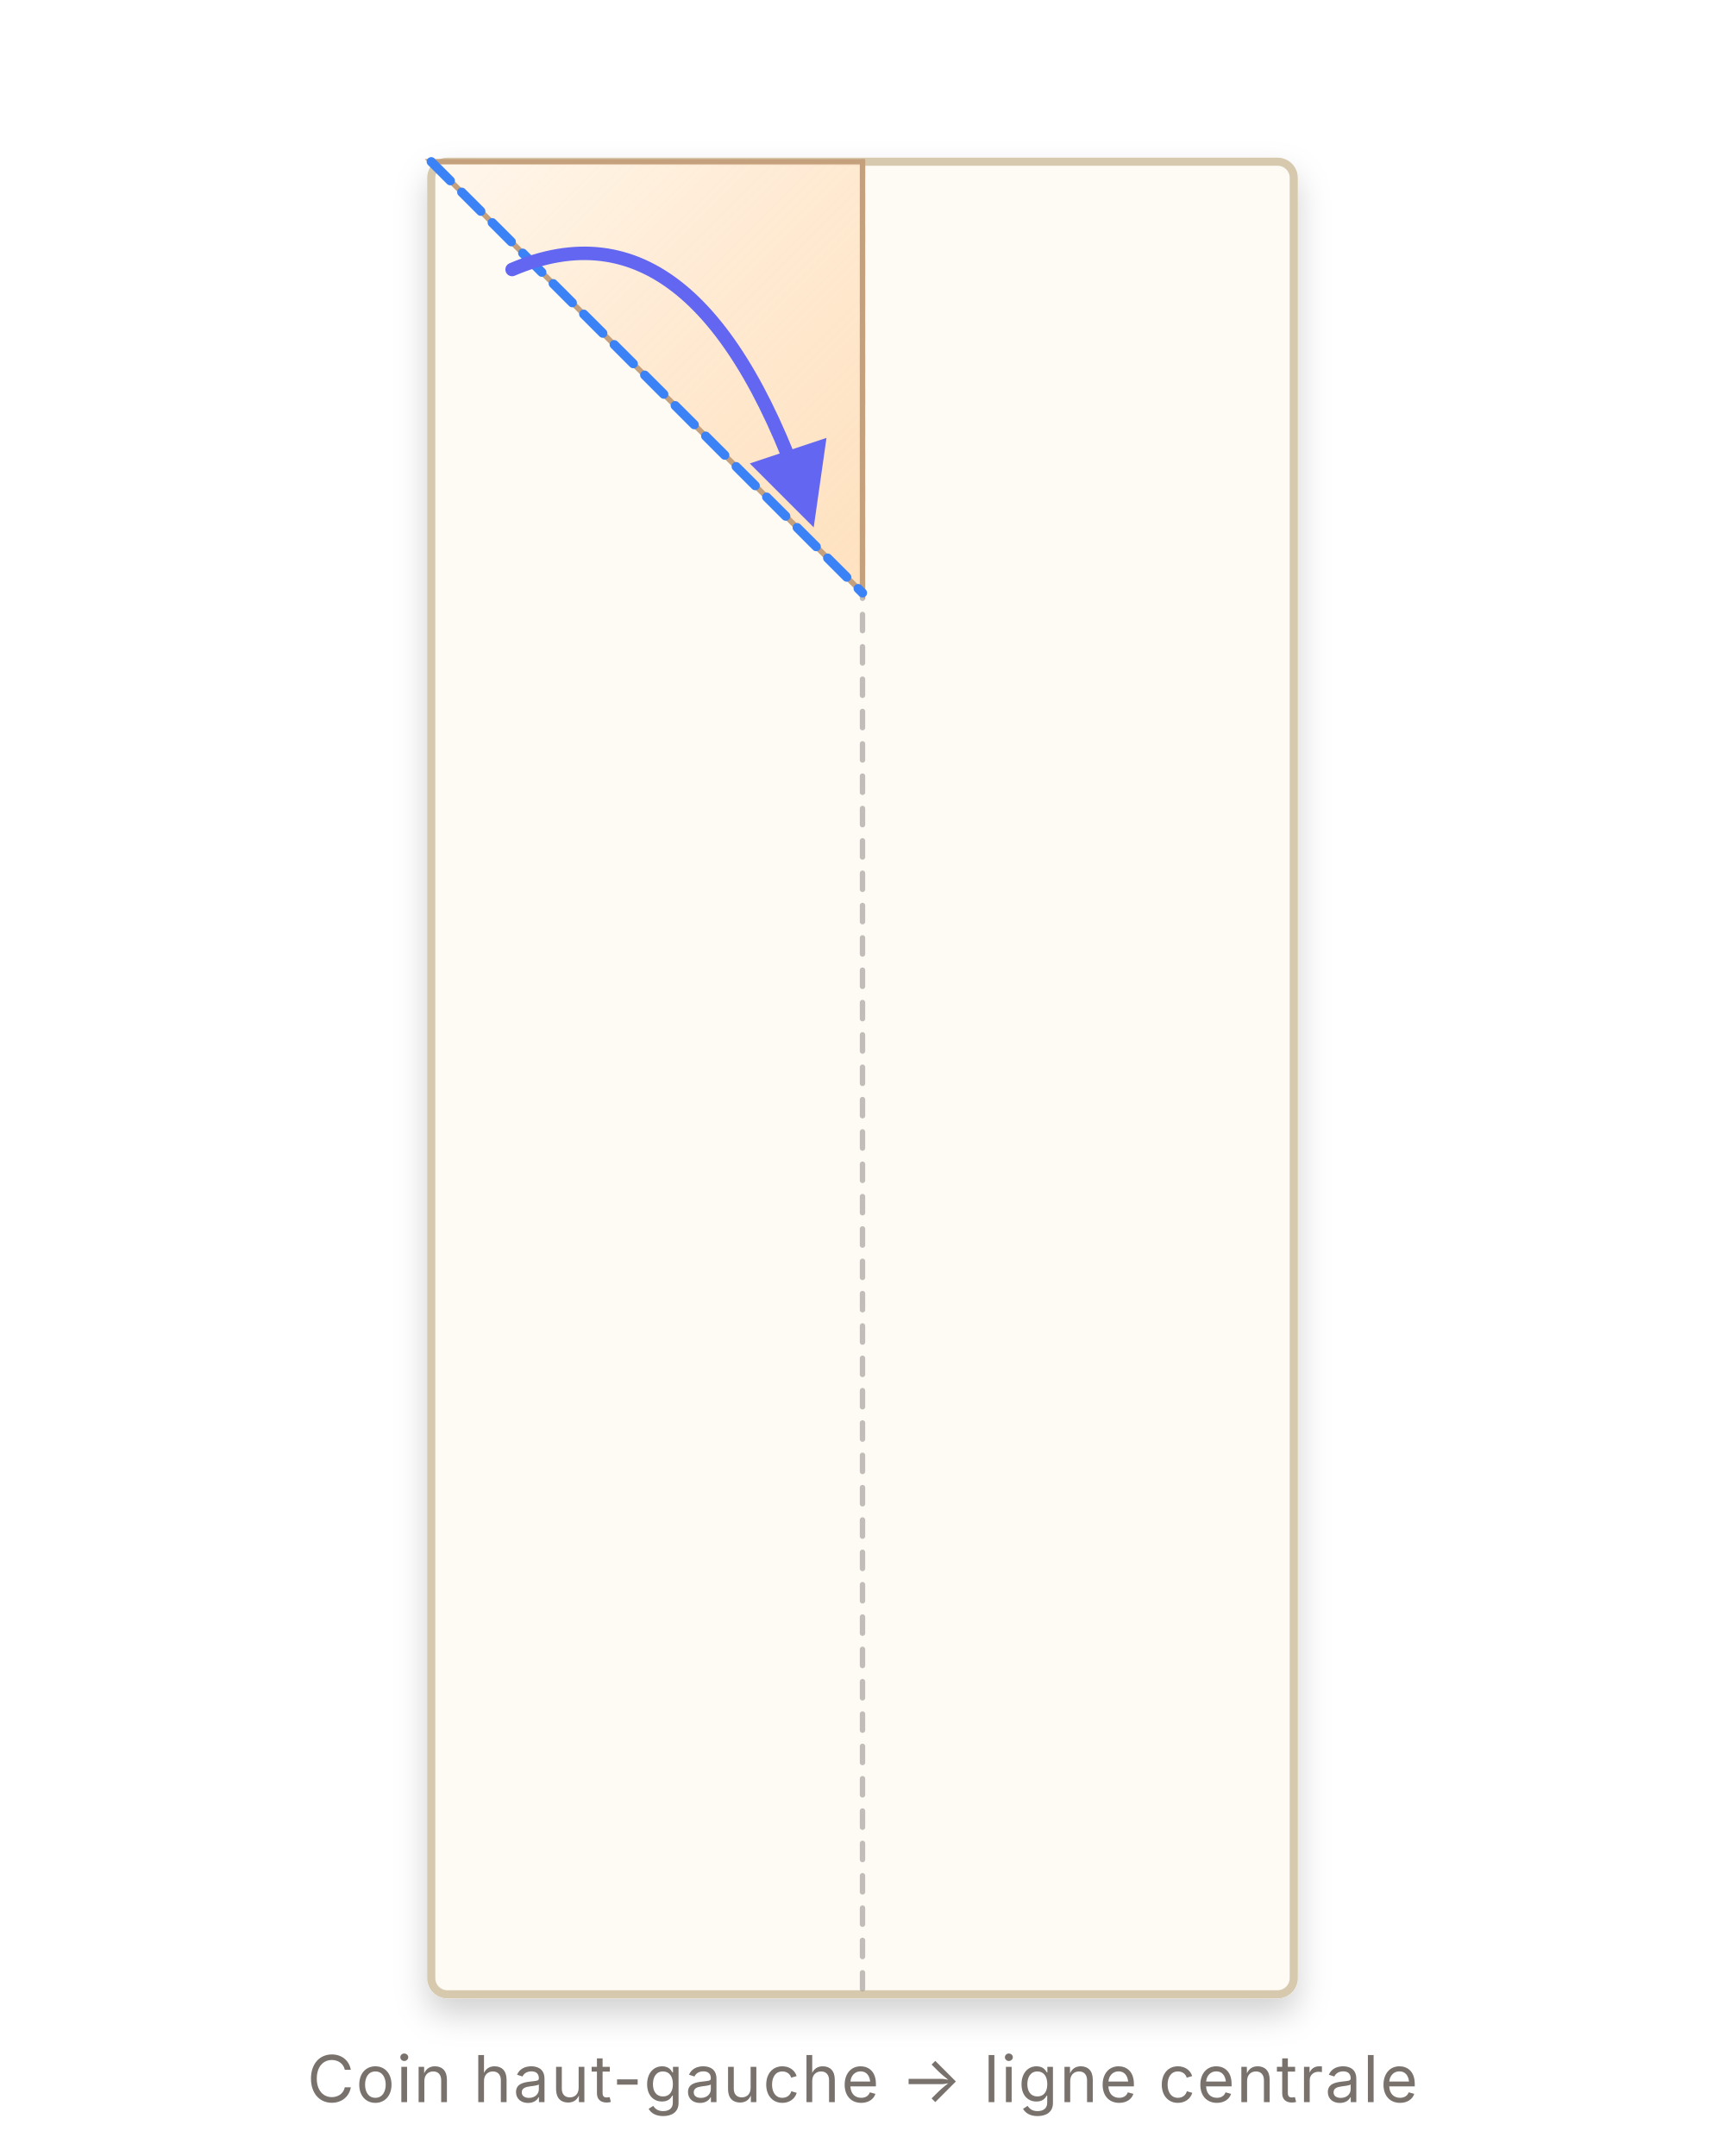
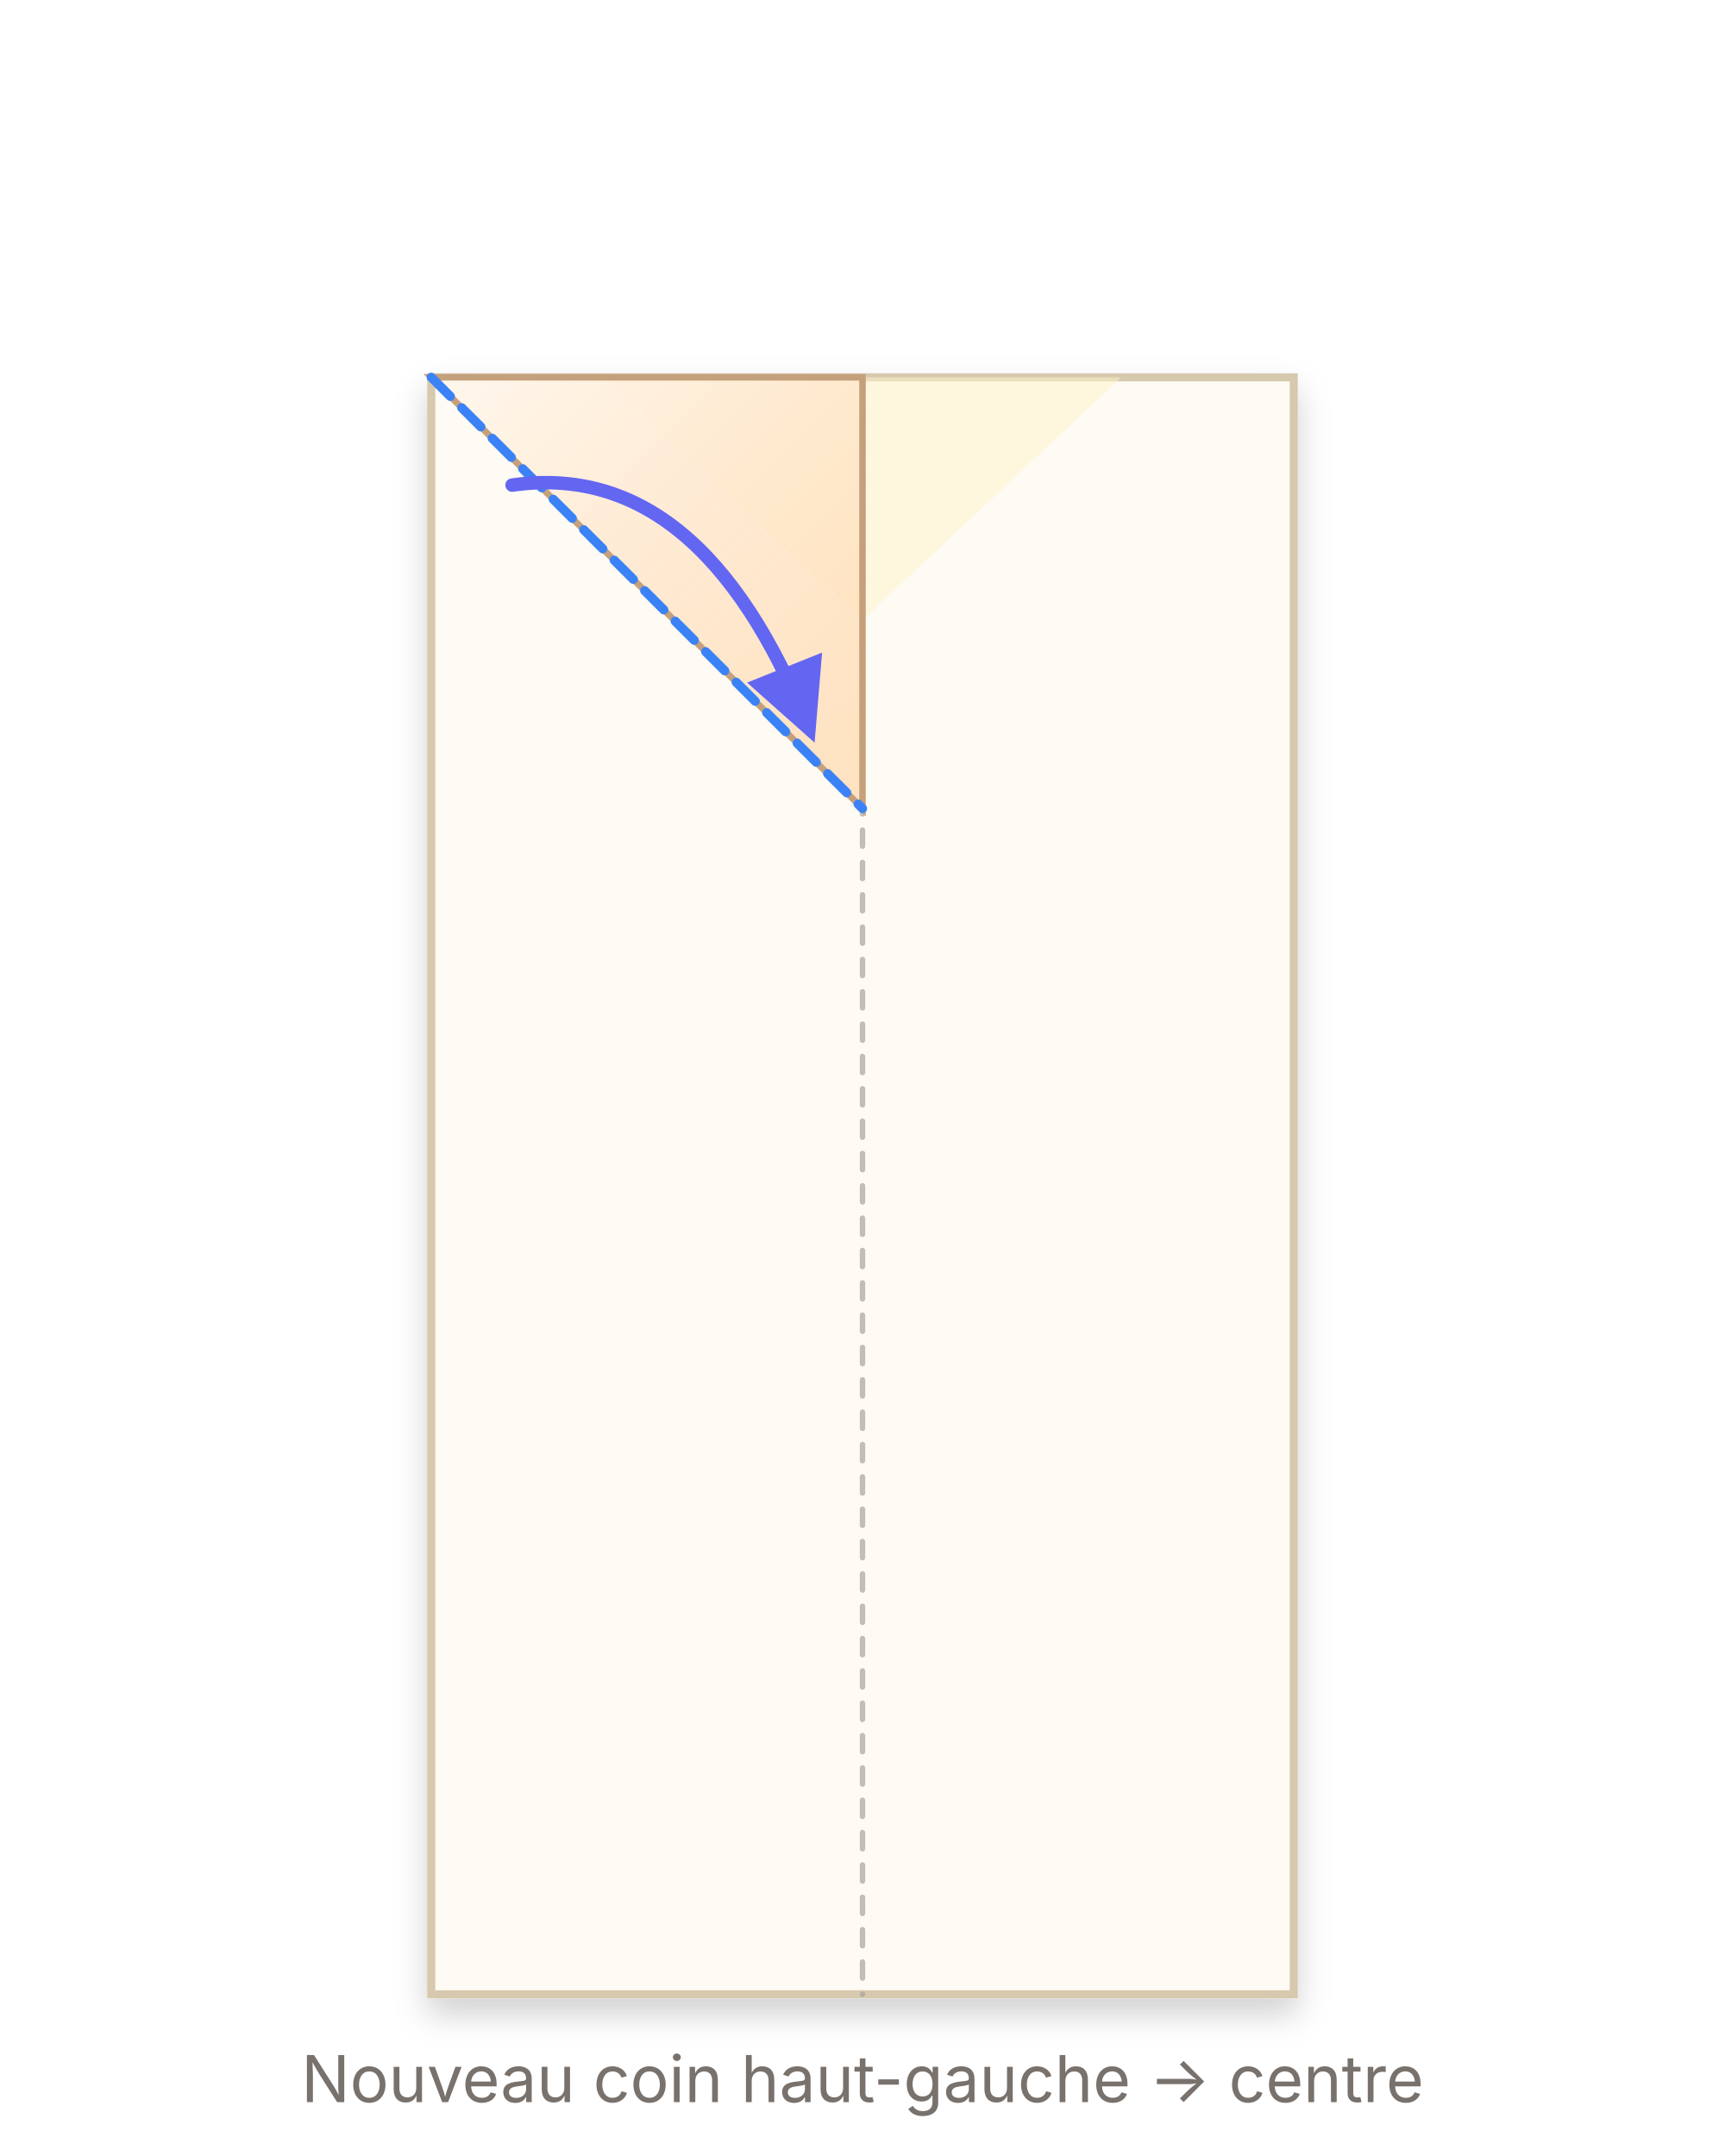
- <svg xmlns="http://www.w3.org/2000/svg" viewBox="0 0 320 400" fill="none" font-family="system-ui, -apple-system, sans-serif">
+ <svg xmlns="http://www.w3.org/2000/svg" viewBox="0 0 320 400" fill="none" font-family="system-ui,-apple-system,sans-serif">
  <defs>
    <filter id="ps" x="-10%" y="-10%" width="120%" height="120%">
      <feGaussianBlur in="SourceAlpha" stdDeviation="3" />
      <feOffset dx="0" dy="3" />
      <feComponentTransfer>
        <feFuncA type="linear" slope="0.18" />
      </feComponentTransfer>
      <feMerge>
        <feMergeNode />
        <feMergeNode in="SourceGraphic" />
      </feMerge>
    </filter>
    <marker id="arr" viewBox="0 0 10 10" refX="8" refY="5" markerWidth="6" markerHeight="6" orient="auto-start-reverse">
      <path d="M 0 0 L 10 5 L 0 10 z" fill="#6366f1" />
    </marker>
    <marker id="arrT" viewBox="0 0 10 10" refX="8" refY="5" markerWidth="6" markerHeight="6" orient="auto-start-reverse">
      <path d="M 0 0 L 10 5 L 0 10 z" fill="#14b8a6" />
    </marker>
    <linearGradient id="foldTri" x1="0" y1="0" x2="1" y2="1">
      <stop offset="0" stop-color="#fff7ed" />
      <stop offset="1" stop-color="#fed7aa" stop-opacity="0.7" />
    </linearGradient>
  </defs>
-   <rect x="80" y="30" width="160" height="340" rx="3" fill="#fefaf4" stroke="#d6c9ae" stroke-width="1.5" filter="url(#ps)" />
-   <line x1="160" y1="30" x2="160" y2="370" stroke="#a8a29e" stroke-width="1" stroke-dasharray="3 3" stroke-linecap="round" opacity="0.7" />
-   <polygon points="80,30 160,30 160,110" fill="url(#foldTri)" stroke="#c4a07c" stroke-width="1" />
-   <line x1="80" y1="30" x2="160" y2="110" stroke="#3b82f6" stroke-width="1.7" stroke-dasharray="5 3" stroke-linecap="round" />
-   <path d="M 95 50 Q 130 35 150 95" stroke="#6366f1" stroke-width="2.5" stroke-linecap="round" fill="none" marker-end="url(#arr)" />
-   <text x="160" y="390" text-anchor="middle" font-size="12" fill="#78716c" letter-spacing="0.3">Coin haut-gauche → ligne centrale</text>
+   <polygon points="80,70 240,70 240,370 80,370" fill="#fefaf4" stroke="#d6c9ae" stroke-width="1.5" filter="url(#ps)" />
+   <polygon points="112,70 208,70 160,115" fill="#fef3c7" opacity="0.5" />
+   <line x1="160" y1="70" x2="160" y2="370" stroke="#a8a29e" stroke-width="1" stroke-dasharray="3 3" stroke-linecap="round" opacity="0.7" />
+   <polygon points="80,70 160,70 160,150" fill="url(#foldTri)" stroke="#c4a07c" stroke-width="1.2" />
+   <line x1="80" y1="70" x2="160" y2="150" stroke="#3b82f6" stroke-width="1.7" stroke-dasharray="5 3" stroke-linecap="round" />
+   <path d="M 95 90 Q 130 85 150 135" stroke="#6366f1" stroke-width="2.5" stroke-linecap="round" fill="none" marker-end="url(#arr)" />
+   <text x="160" y="390" text-anchor="middle" font-size="12" fill="#78716c">Nouveau coin haut-gauche → centre</text>
</svg>
